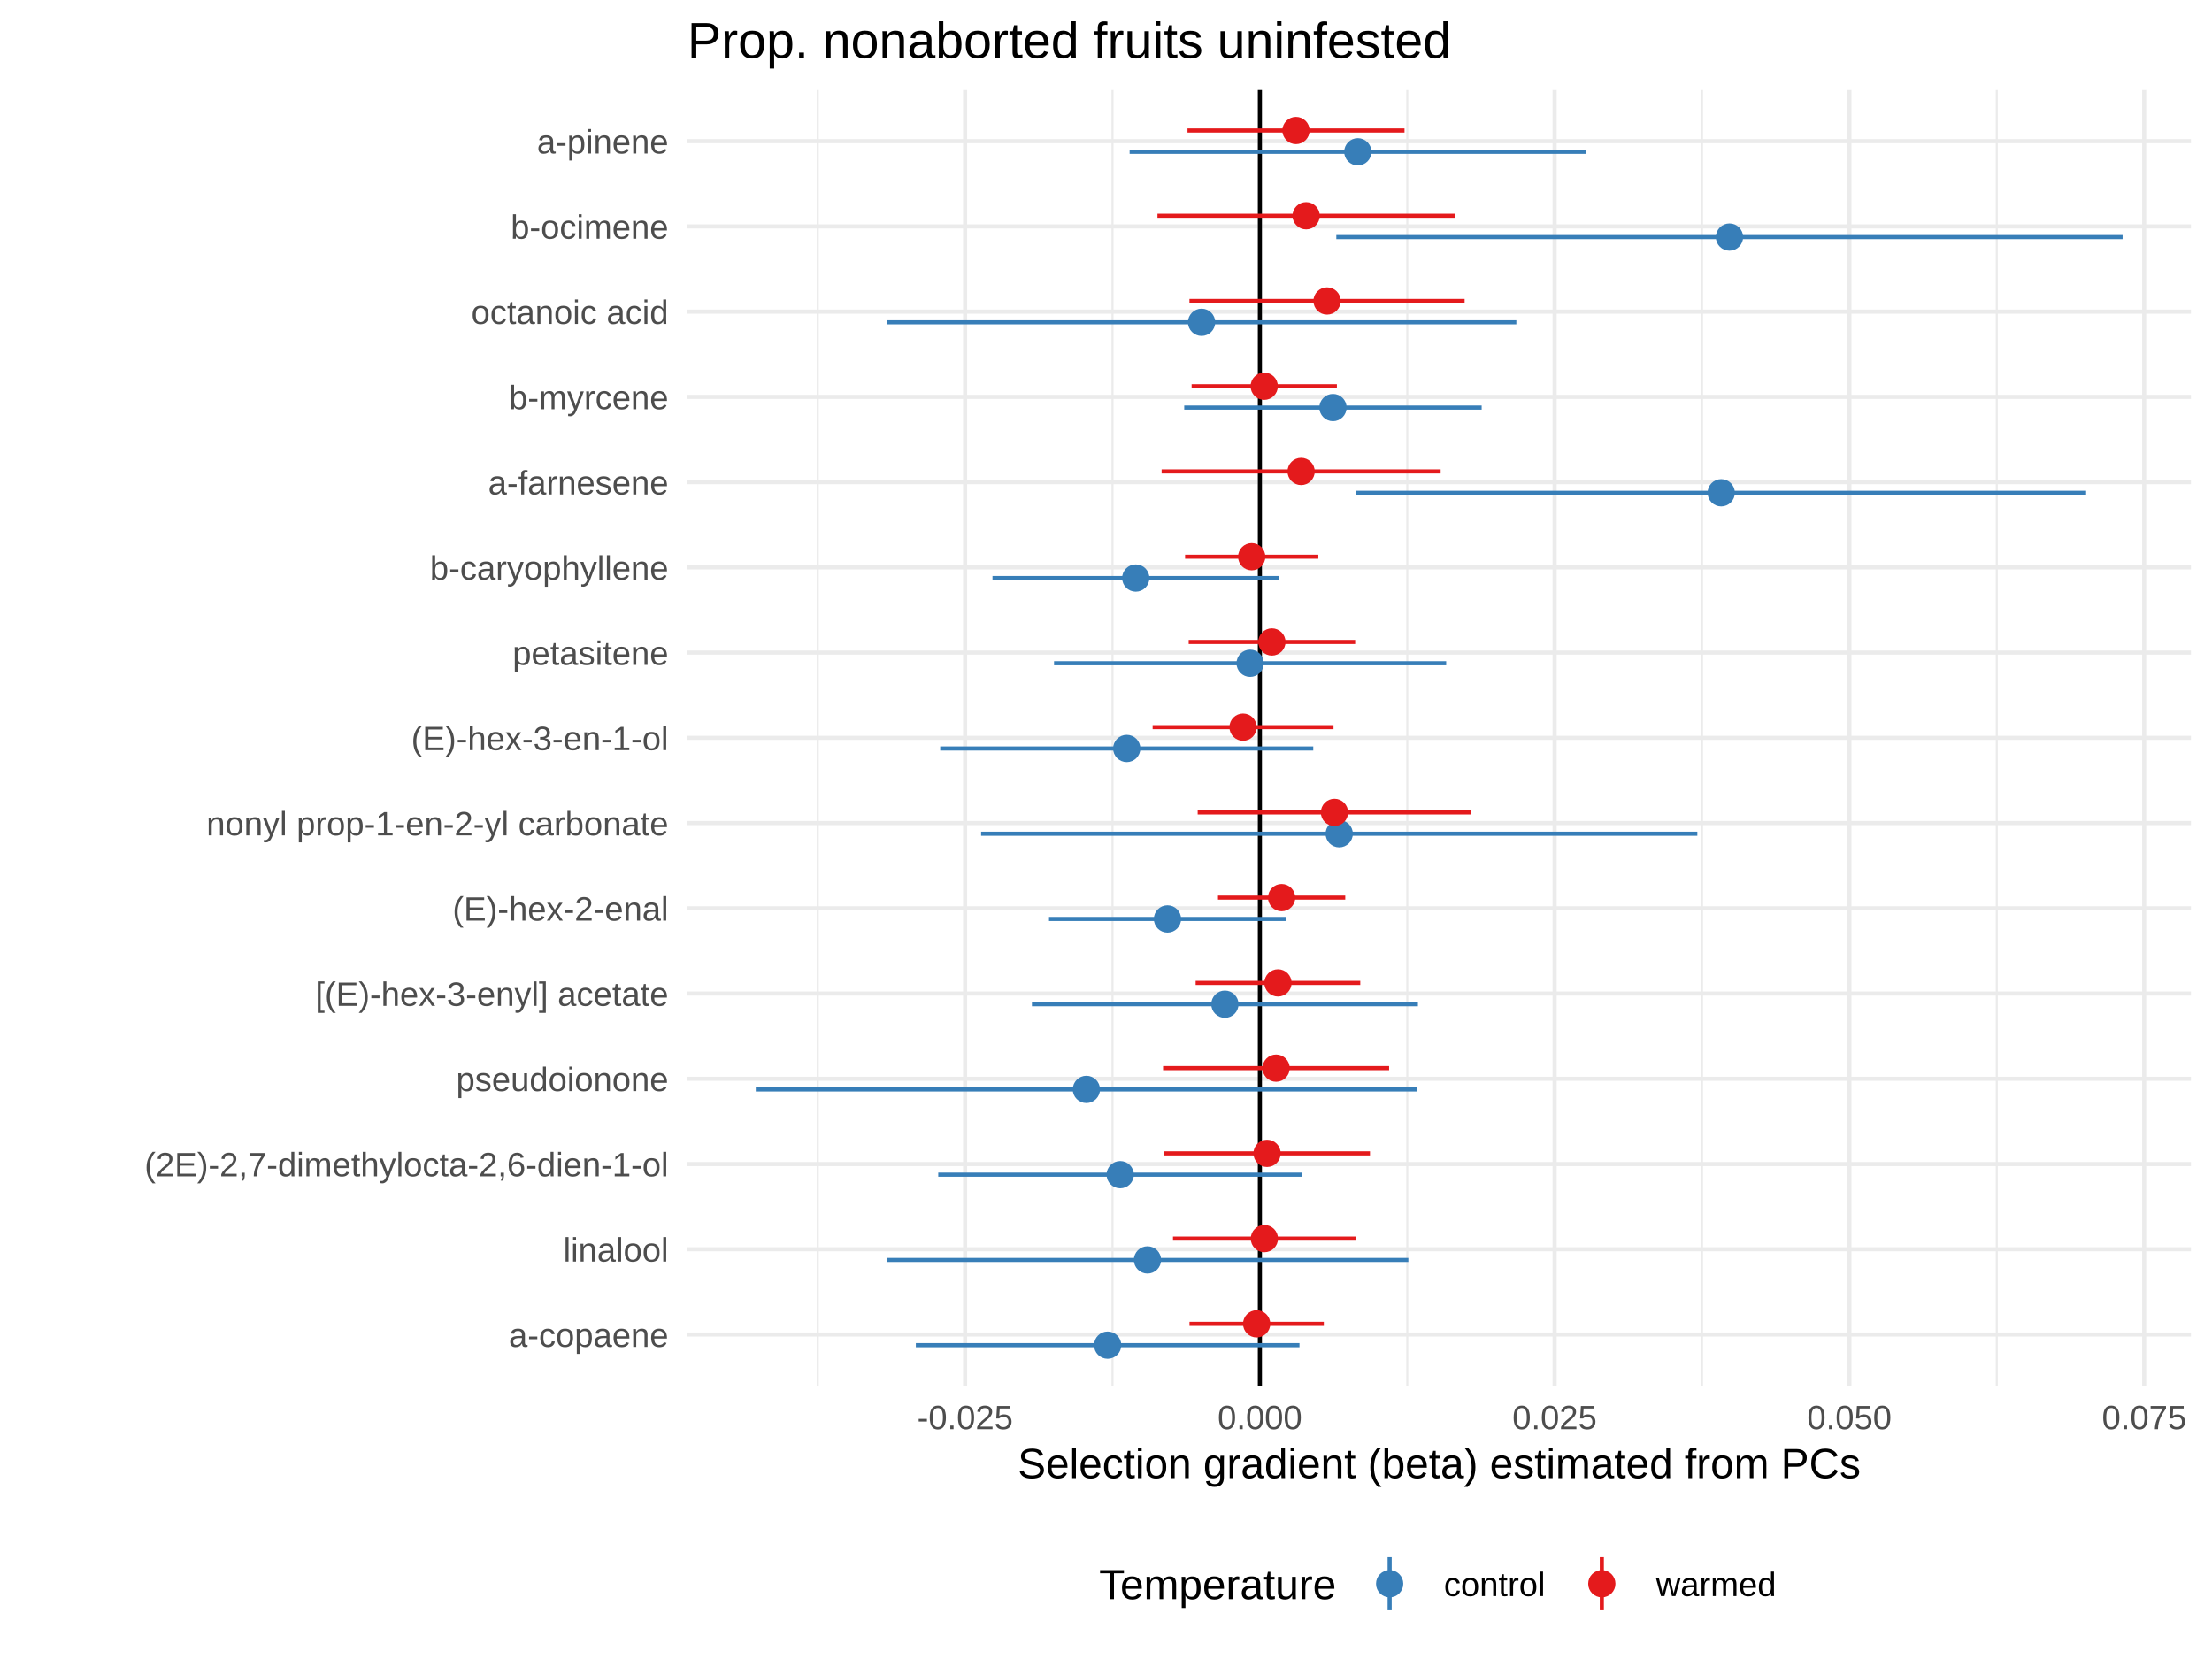
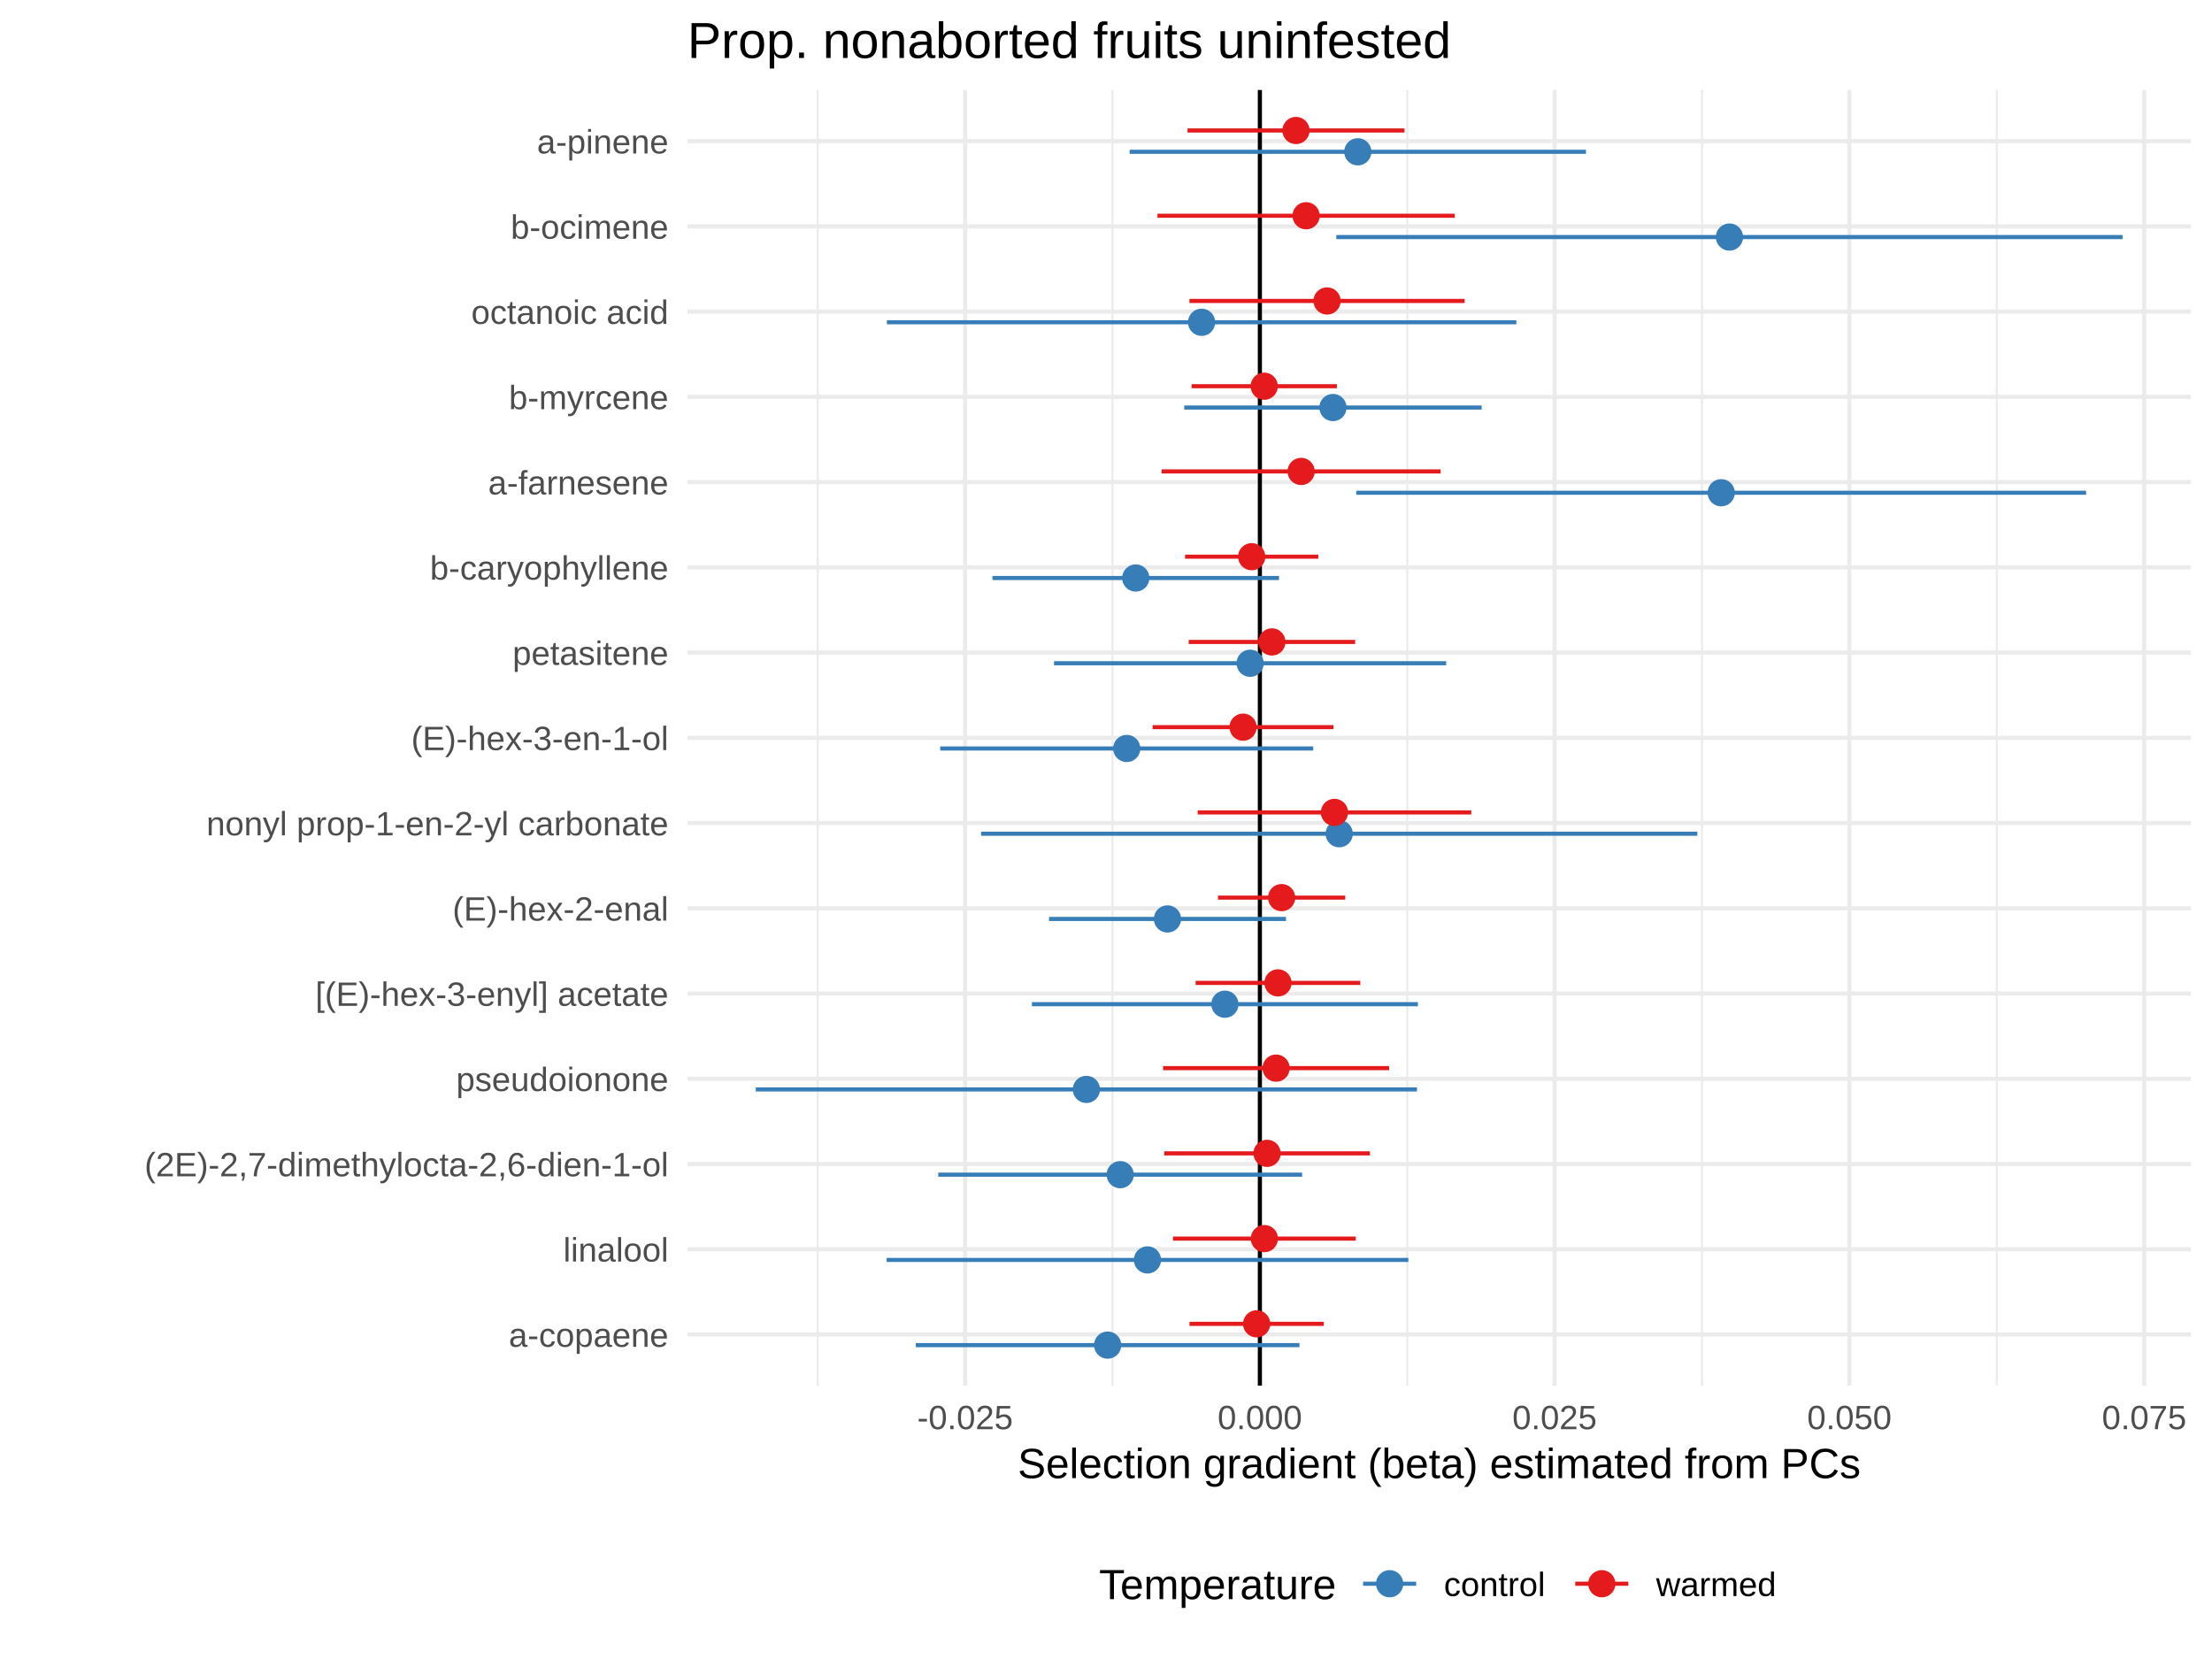
<svg xmlns="http://www.w3.org/2000/svg" class="svglite" width="576.00pt" height="432.00pt" viewBox="0 0 576.00 432.00">
  <defs>
    <style type="text/css">
    .svglite line, .svglite polyline, .svglite polygon, .svglite path, .svglite rect, .svglite circle {
      fill: none;
      stroke: #000000;
      stroke-linecap: round;
      stroke-linejoin: round;
      stroke-miterlimit: 10.00;
    }
    .svglite text {
      white-space: pre;
    }
  </style>
  </defs>
  <rect width="100%" height="100%" style="stroke: none; fill: #FFFFFF;" />
  <defs>
    <clipPath id="cpMC4wMHw1NzYuMDB8MC4wMHw0MzIuMDA=">
      <rect x="0.00" y="0.00" width="576.00" height="432.00" />
    </clipPath>
  </defs>
  <g clip-path="url(#cpMC4wMHw1NzYuMDB8MC4wMHw0MzIuMDA=)">
</g>
  <defs>
    <clipPath id="cpMTc5LjAwfDU3MC41MnwyMy40NHwzNjAuODI=">
      <rect x="179.00" y="23.44" width="391.52" height="337.38" />
    </clipPath>
  </defs>
  <g clip-path="url(#cpMTc5LjAwfDU3MC41MnwyMy40NHwzNjAuODI=)">
    <polyline points="212.93,360.82 212.93,23.44 " style="stroke-width: 0.53; stroke: #EBEBEB; stroke-linecap: butt;" />
    <polyline points="289.69,360.82 289.69,23.44 " style="stroke-width: 0.53; stroke: #EBEBEB; stroke-linecap: butt;" />
    <polyline points="366.45,360.82 366.45,23.44 " style="stroke-width: 0.53; stroke: #EBEBEB; stroke-linecap: butt;" />
    <polyline points="443.20,360.82 443.20,23.44 " style="stroke-width: 0.53; stroke: #EBEBEB; stroke-linecap: butt;" />
    <polyline points="519.96,360.82 519.96,23.44 " style="stroke-width: 0.53; stroke: #EBEBEB; stroke-linecap: butt;" />
    <polyline points="179.00,347.50 570.52,347.50 " style="stroke-width: 1.07; stroke: #EBEBEB; stroke-linecap: butt;" />
    <polyline points="179.00,325.30 570.52,325.30 " style="stroke-width: 1.07; stroke: #EBEBEB; stroke-linecap: butt;" />
    <polyline points="179.00,303.11 570.52,303.11 " style="stroke-width: 1.07; stroke: #EBEBEB; stroke-linecap: butt;" />
    <polyline points="179.00,280.91 570.52,280.91 " style="stroke-width: 1.07; stroke: #EBEBEB; stroke-linecap: butt;" />
    <polyline points="179.00,258.71 570.52,258.71 " style="stroke-width: 1.07; stroke: #EBEBEB; stroke-linecap: butt;" />
    <polyline points="179.00,236.52 570.52,236.52 " style="stroke-width: 1.07; stroke: #EBEBEB; stroke-linecap: butt;" />
    <polyline points="179.00,214.32 570.52,214.32 " style="stroke-width: 1.07; stroke: #EBEBEB; stroke-linecap: butt;" />
    <polyline points="179.00,192.13 570.52,192.13 " style="stroke-width: 1.07; stroke: #EBEBEB; stroke-linecap: butt;" />
    <polyline points="179.00,169.93 570.52,169.93 " style="stroke-width: 1.07; stroke: #EBEBEB; stroke-linecap: butt;" />
    <polyline points="179.00,147.74 570.52,147.74 " style="stroke-width: 1.07; stroke: #EBEBEB; stroke-linecap: butt;" />
    <polyline points="179.00,125.54 570.52,125.54 " style="stroke-width: 1.07; stroke: #EBEBEB; stroke-linecap: butt;" />
    <polyline points="179.00,103.34 570.52,103.34 " style="stroke-width: 1.07; stroke: #EBEBEB; stroke-linecap: butt;" />
    <polyline points="179.00,81.15 570.52,81.15 " style="stroke-width: 1.07; stroke: #EBEBEB; stroke-linecap: butt;" />
    <polyline points="179.00,58.95 570.52,58.95 " style="stroke-width: 1.07; stroke: #EBEBEB; stroke-linecap: butt;" />
    <polyline points="179.00,36.76 570.52,36.76 " style="stroke-width: 1.07; stroke: #EBEBEB; stroke-linecap: butt;" />
    <polyline points="251.31,360.82 251.31,23.44 " style="stroke-width: 1.07; stroke: #EBEBEB; stroke-linecap: butt;" />
    <polyline points="328.07,360.82 328.07,23.44 " style="stroke-width: 1.07; stroke: #EBEBEB; stroke-linecap: butt;" />
    <polyline points="404.82,360.82 404.82,23.44 " style="stroke-width: 1.07; stroke: #EBEBEB; stroke-linecap: butt;" />
    <polyline points="481.58,360.82 481.58,23.44 " style="stroke-width: 1.07; stroke: #EBEBEB; stroke-linecap: butt;" />
    <polyline points="558.34,360.82 558.34,23.44 " style="stroke-width: 1.07; stroke: #EBEBEB; stroke-linecap: butt;" />
    <line x1="328.07" y1="360.82" x2="328.07" y2="23.44" style="stroke-width: 1.07; stroke-linecap: butt;" />
    <line x1="353.17" y1="128.31" x2="543.22" y2="128.31" style="stroke-width: 1.07; stroke: #377EB8; stroke-linecap: butt;" />
    <line x1="308.37" y1="106.12" x2="385.82" y2="106.12" style="stroke-width: 1.07; stroke: #377EB8; stroke-linecap: butt;" />
    <line x1="347.97" y1="61.73" x2="552.72" y2="61.73" style="stroke-width: 1.07; stroke: #377EB8; stroke-linecap: butt;" />
    <line x1="294.15" y1="39.53" x2="412.98" y2="39.53" style="stroke-width: 1.07; stroke: #377EB8; stroke-linecap: butt;" />
    <line x1="273.16" y1="239.29" x2="334.87" y2="239.29" style="stroke-width: 1.07; stroke: #377EB8; stroke-linecap: butt;" />
    <line x1="244.32" y1="305.88" x2="339.07" y2="305.88" style="stroke-width: 1.07; stroke: #377EB8; stroke-linecap: butt;" />
    <line x1="244.83" y1="194.90" x2="341.97" y2="194.90" style="stroke-width: 1.07; stroke: #377EB8; stroke-linecap: butt;" />
    <line x1="268.71" y1="261.49" x2="369.22" y2="261.49" style="stroke-width: 1.07; stroke: #377EB8; stroke-linecap: butt;" />
    <line x1="196.80" y1="283.68" x2="368.98" y2="283.68" style="stroke-width: 1.07; stroke: #377EB8; stroke-linecap: butt;" />
    <line x1="258.44" y1="150.51" x2="333.05" y2="150.51" style="stroke-width: 1.07; stroke: #377EB8; stroke-linecap: butt;" />
    <line x1="255.48" y1="217.10" x2="441.98" y2="217.10" style="stroke-width: 1.07; stroke: #377EB8; stroke-linecap: butt;" />
    <line x1="238.48" y1="350.27" x2="338.38" y2="350.27" style="stroke-width: 1.07; stroke: #377EB8; stroke-linecap: butt;" />
    <line x1="230.87" y1="328.08" x2="366.73" y2="328.08" style="stroke-width: 1.07; stroke: #377EB8; stroke-linecap: butt;" />
    <line x1="230.94" y1="83.92" x2="394.85" y2="83.92" style="stroke-width: 1.07; stroke: #377EB8; stroke-linecap: butt;" />
    <line x1="274.47" y1="172.71" x2="376.58" y2="172.71" style="stroke-width: 1.07; stroke: #377EB8; stroke-linecap: butt;" />
    <line x1="302.48" y1="122.76" x2="375.14" y2="122.76" style="stroke-width: 1.07; stroke: #E41A1C; stroke-linecap: butt;" />
    <line x1="310.29" y1="100.57" x2="348.12" y2="100.57" style="stroke-width: 1.07; stroke: #E41A1C; stroke-linecap: butt;" />
    <line x1="301.40" y1="56.18" x2="378.83" y2="56.18" style="stroke-width: 1.07; stroke: #E41A1C; stroke-linecap: butt;" />
    <line x1="309.22" y1="33.98" x2="365.73" y2="33.98" style="stroke-width: 1.07; stroke: #E41A1C; stroke-linecap: butt;" />
    <line x1="317.16" y1="233.74" x2="350.30" y2="233.74" style="stroke-width: 1.07; stroke: #E41A1C; stroke-linecap: butt;" />
    <line x1="303.15" y1="300.33" x2="356.74" y2="300.33" style="stroke-width: 1.07; stroke: #E41A1C; stroke-linecap: butt;" />
    <line x1="300.14" y1="189.35" x2="347.24" y2="189.35" style="stroke-width: 1.07; stroke: #E41A1C; stroke-linecap: butt;" />
    <line x1="311.34" y1="255.94" x2="354.21" y2="255.94" style="stroke-width: 1.07; stroke: #E41A1C; stroke-linecap: butt;" />
    <line x1="302.86" y1="278.14" x2="361.72" y2="278.14" style="stroke-width: 1.07; stroke: #E41A1C; stroke-linecap: butt;" />
    <line x1="308.59" y1="144.96" x2="343.29" y2="144.96" style="stroke-width: 1.07; stroke: #E41A1C; stroke-linecap: butt;" />
    <line x1="311.87" y1="211.55" x2="383.12" y2="211.55" style="stroke-width: 1.07; stroke: #E41A1C; stroke-linecap: butt;" />
    <line x1="309.74" y1="344.72" x2="344.72" y2="344.72" style="stroke-width: 1.07; stroke: #E41A1C; stroke-linecap: butt;" />
    <line x1="305.44" y1="322.53" x2="353.04" y2="322.53" style="stroke-width: 1.07; stroke: #E41A1C; stroke-linecap: butt;" />
    <line x1="309.73" y1="78.37" x2="381.38" y2="78.37" style="stroke-width: 1.07; stroke: #E41A1C; stroke-linecap: butt;" />
    <line x1="309.53" y1="167.16" x2="352.88" y2="167.16" style="stroke-width: 1.07; stroke: #E41A1C; stroke-linecap: butt;" />
    <circle cx="448.20" cy="128.31" r="2.84" style="stroke-width: 1.42; stroke: #377EB8; fill: #377EB8;" />
    <circle cx="347.10" cy="106.12" r="2.84" style="stroke-width: 1.42; stroke: #377EB8; fill: #377EB8;" />
    <circle cx="450.35" cy="61.73" r="2.84" style="stroke-width: 1.42; stroke: #377EB8; fill: #377EB8;" />
    <circle cx="353.57" cy="39.53" r="2.84" style="stroke-width: 1.42; stroke: #377EB8; fill: #377EB8;" />
    <circle cx="304.01" cy="239.29" r="2.84" style="stroke-width: 1.42; stroke: #377EB8; fill: #377EB8;" />
    <circle cx="291.70" cy="305.88" r="2.84" style="stroke-width: 1.42; stroke: #377EB8; fill: #377EB8;" />
    <circle cx="293.40" cy="194.90" r="2.84" style="stroke-width: 1.42; stroke: #377EB8; fill: #377EB8;" />
    <circle cx="318.96" cy="261.49" r="2.84" style="stroke-width: 1.42; stroke: #377EB8; fill: #377EB8;" />
    <circle cx="282.89" cy="283.68" r="2.84" style="stroke-width: 1.42; stroke: #377EB8; fill: #377EB8;" />
    <circle cx="295.75" cy="150.51" r="2.84" style="stroke-width: 1.42; stroke: #377EB8; fill: #377EB8;" />
    <circle cx="348.73" cy="217.10" r="2.84" style="stroke-width: 1.42; stroke: #377EB8; fill: #377EB8;" />
    <circle cx="288.43" cy="350.27" r="2.84" style="stroke-width: 1.42; stroke: #377EB8; fill: #377EB8;" />
    <circle cx="298.80" cy="328.08" r="2.84" style="stroke-width: 1.42; stroke: #377EB8; fill: #377EB8;" />
    <circle cx="312.89" cy="83.92" r="2.84" style="stroke-width: 1.42; stroke: #377EB8; fill: #377EB8;" />
    <circle cx="325.53" cy="172.71" r="2.84" style="stroke-width: 1.42; stroke: #377EB8; fill: #377EB8;" />
    <circle cx="338.81" cy="122.76" r="2.84" style="stroke-width: 1.42; stroke: #E41A1C; fill: #E41A1C;" />
    <circle cx="329.20" cy="100.57" r="2.84" style="stroke-width: 1.42; stroke: #E41A1C; fill: #E41A1C;" />
    <circle cx="340.11" cy="56.18" r="2.84" style="stroke-width: 1.42; stroke: #E41A1C; fill: #E41A1C;" />
    <circle cx="337.47" cy="33.98" r="2.84" style="stroke-width: 1.42; stroke: #E41A1C; fill: #E41A1C;" />
    <circle cx="333.73" cy="233.74" r="2.84" style="stroke-width: 1.42; stroke: #E41A1C; fill: #E41A1C;" />
    <circle cx="329.94" cy="300.33" r="2.84" style="stroke-width: 1.42; stroke: #E41A1C; fill: #E41A1C;" />
    <circle cx="323.69" cy="189.35" r="2.84" style="stroke-width: 1.42; stroke: #E41A1C; fill: #E41A1C;" />
    <circle cx="332.78" cy="255.94" r="2.84" style="stroke-width: 1.42; stroke: #E41A1C; fill: #E41A1C;" />
    <circle cx="332.29" cy="278.14" r="2.84" style="stroke-width: 1.42; stroke: #E41A1C; fill: #E41A1C;" />
    <circle cx="325.94" cy="144.96" r="2.84" style="stroke-width: 1.42; stroke: #E41A1C; fill: #E41A1C;" />
    <circle cx="347.49" cy="211.55" r="2.84" style="stroke-width: 1.42; stroke: #E41A1C; fill: #E41A1C;" />
    <circle cx="327.23" cy="344.72" r="2.84" style="stroke-width: 1.42; stroke: #E41A1C; fill: #E41A1C;" />
    <circle cx="329.24" cy="322.53" r="2.84" style="stroke-width: 1.42; stroke: #E41A1C; fill: #E41A1C;" />
    <circle cx="345.56" cy="78.37" r="2.84" style="stroke-width: 1.42; stroke: #E41A1C; fill: #E41A1C;" />
    <circle cx="331.20" cy="167.16" r="2.84" style="stroke-width: 1.42; stroke: #E41A1C; fill: #E41A1C;" />
  </g>
  <g clip-path="url(#cpMC4wMHw1NzYuMDB8MC4wMHw0MzIuMDA=)">
    <text x="174.07" y="350.71" text-anchor="end" style="font-size: 8.80px;fill: #4D4D4D; font-family: &quot;Arial&quot;;">a-copaene</text>
    <text x="174.07" y="328.51" text-anchor="end" style="font-size: 8.80px;fill: #4D4D4D; font-family: &quot;Arial&quot;;">linalool</text>
    <text x="174.07" y="306.31" text-anchor="end" style="font-size: 8.80px;fill: #4D4D4D; font-family: &quot;Arial&quot;;">(2E)-2,7-dimethylocta-2,6-dien-1-ol</text>
    <text x="174.07" y="284.12" text-anchor="end" style="font-size: 8.80px;fill: #4D4D4D; font-family: &quot;Arial&quot;;">pseudoionone</text>
    <text x="174.07" y="261.92" text-anchor="end" style="font-size: 8.80px;fill: #4D4D4D; font-family: &quot;Arial&quot;;">[(E)-hex-3-enyl] acetate</text>
    <text x="174.07" y="239.73" text-anchor="end" style="font-size: 8.80px;fill: #4D4D4D; font-family: &quot;Arial&quot;;">(E)-hex-2-enal</text>
    <text x="174.07" y="217.53" text-anchor="end" style="font-size: 8.80px;fill: #4D4D4D; font-family: &quot;Arial&quot;;">nonyl prop-1-en-2-yl carbonate</text>
    <text x="174.07" y="195.33" text-anchor="end" style="font-size: 8.80px;fill: #4D4D4D; font-family: &quot;Arial&quot;;">(E)-hex-3-en-1-ol</text>
    <text x="174.07" y="173.14" text-anchor="end" style="font-size: 8.80px;fill: #4D4D4D; font-family: &quot;Arial&quot;;">petasitene</text>
    <text x="174.07" y="150.94" text-anchor="end" style="font-size: 8.80px;fill: #4D4D4D; font-family: &quot;Arial&quot;;">b-caryophyllene</text>
    <text x="174.07" y="128.75" text-anchor="end" style="font-size: 8.80px;fill: #4D4D4D; font-family: &quot;Arial&quot;;">a-farnesene</text>
    <text x="174.07" y="106.55" text-anchor="end" style="font-size: 8.80px;fill: #4D4D4D; font-family: &quot;Arial&quot;;">b-myrcene</text>
    <text x="174.07" y="84.35" text-anchor="end" style="font-size: 8.80px;fill: #4D4D4D; font-family: &quot;Arial&quot;;">octanoic acid</text>
    <text x="174.07" y="62.16" text-anchor="end" style="font-size: 8.80px;fill: #4D4D4D; font-family: &quot;Arial&quot;;">b-ocimene</text>
    <text x="174.07" y="39.96" text-anchor="end" style="font-size: 8.80px;fill: #4D4D4D; font-family: &quot;Arial&quot;;">a-pinene</text>
    <text x="251.31" y="372.16" text-anchor="middle" style="font-size: 8.80px;fill: #4D4D4D; font-family: &quot;Arial&quot;;">-0.025</text>
    <text x="328.07" y="372.16" text-anchor="middle" style="font-size: 8.80px;fill: #4D4D4D; font-family: &quot;Arial&quot;;">0.000</text>
    <text x="404.82" y="372.16" text-anchor="middle" style="font-size: 8.80px;fill: #4D4D4D; font-family: &quot;Arial&quot;;">0.025</text>
    <text x="481.58" y="372.16" text-anchor="middle" style="font-size: 8.80px;fill: #4D4D4D; font-family: &quot;Arial&quot;;">0.050</text>
    <text x="558.34" y="372.16" text-anchor="middle" style="font-size: 8.80px;fill: #4D4D4D; font-family: &quot;Arial&quot;;">0.075</text>
    <text x="374.76" y="384.90" text-anchor="middle" style="font-size: 11.00px; font-family: &quot;Arial&quot;;">Selection gradient (beta) estimated from PCs</text>
    <text x="286.20" y="416.41" style="font-size: 11.00px; font-family: &quot;Arial&quot;;">Temperature</text>
-     <line x1="361.86" y1="419.31" x2="361.86" y2="405.49" style="stroke-width: 1.07; stroke: #377EB8; stroke-linecap: butt;" />
+     <line x1="354.95" y1="412.40" x2="368.77" y2="412.40" style="stroke-width: 1.07; stroke: #377EB8; stroke-linecap: butt;" />
    <circle cx="361.86" cy="412.40" r="2.84" style="stroke-width: 1.42; stroke: #377EB8; fill: #377EB8;" />
-     <line x1="417.11" y1="419.31" x2="417.11" y2="405.49" style="stroke-width: 1.07; stroke: #E41A1C; stroke-linecap: butt;" />
+     <line x1="410.19" y1="412.40" x2="424.02" y2="412.40" style="stroke-width: 1.07; stroke: #E41A1C; stroke-linecap: butt;" />
    <circle cx="417.11" cy="412.40" r="2.84" style="stroke-width: 1.42; stroke: #E41A1C; fill: #E41A1C;" />
    <text x="375.98" y="415.61" style="font-size: 8.80px; font-family: &quot;Arial&quot;;">control</text>
    <text x="431.23" y="415.61" style="font-size: 8.80px; font-family: &quot;Arial&quot;;">warmed</text>
    <text x="179.00" y="15.10" style="font-size: 13.20px; font-family: &quot;Arial&quot;;">Prop. nonaborted fruits uninfested</text>
  </g>
</svg>
